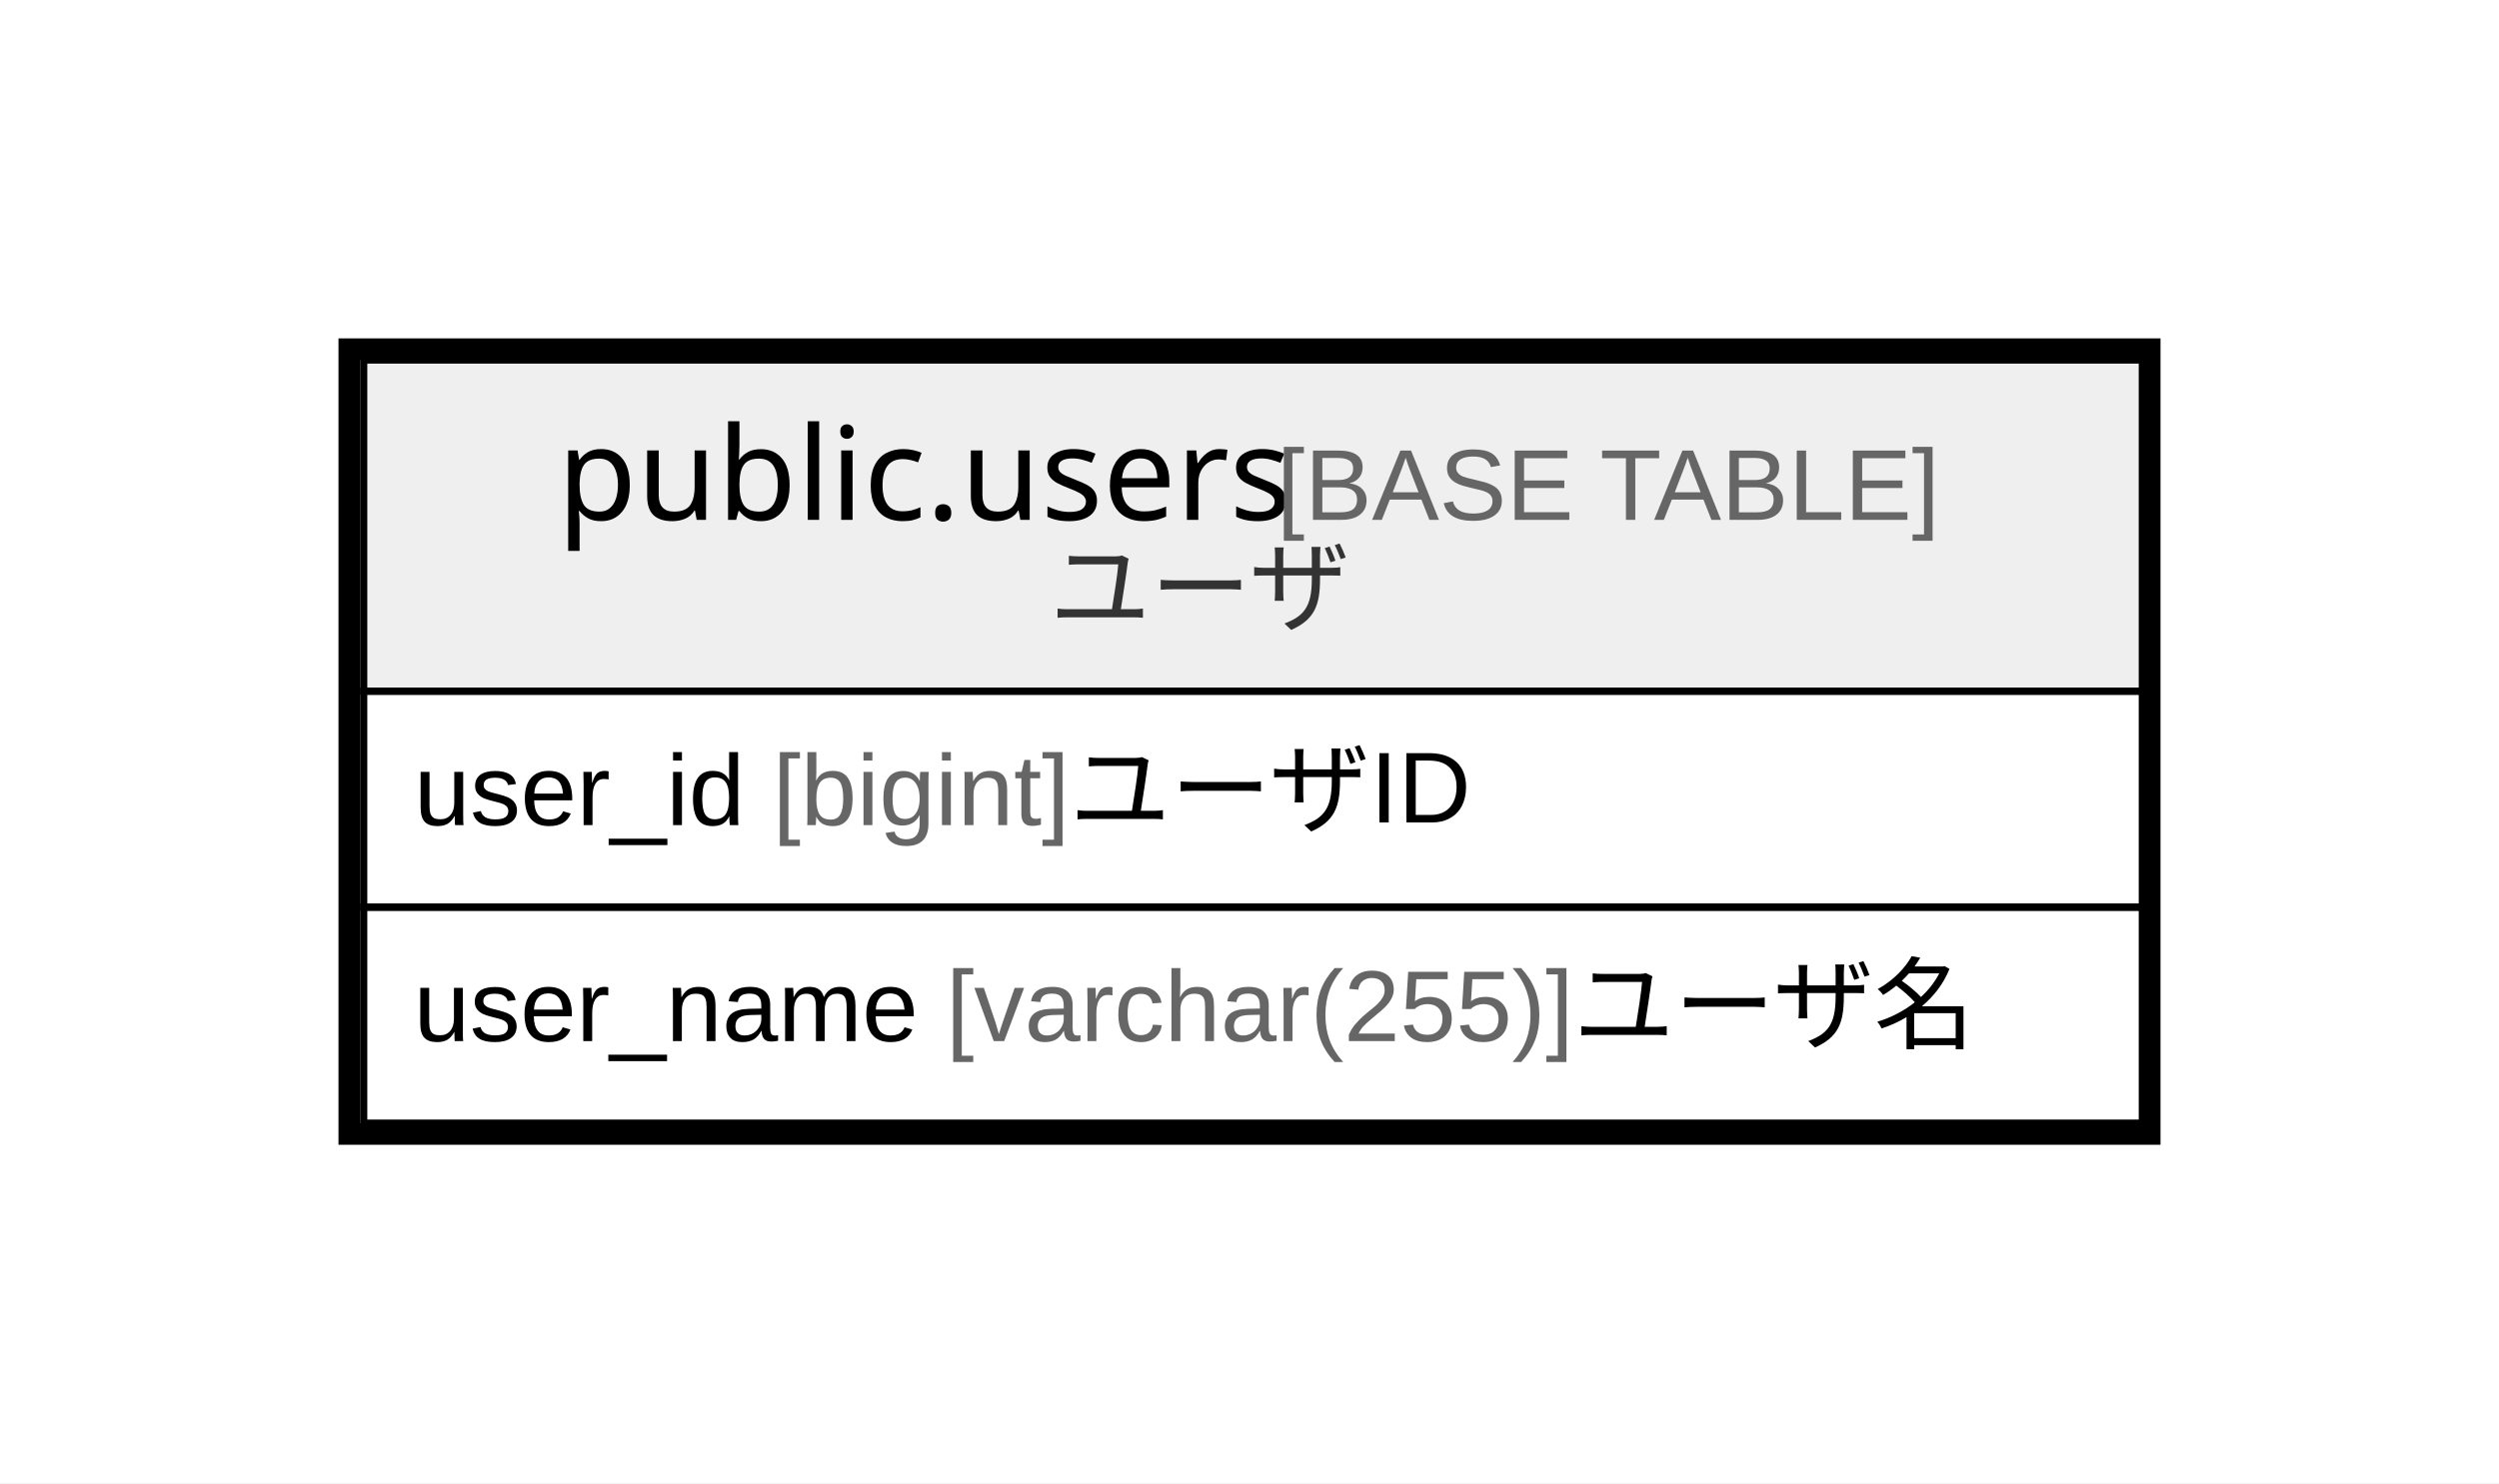
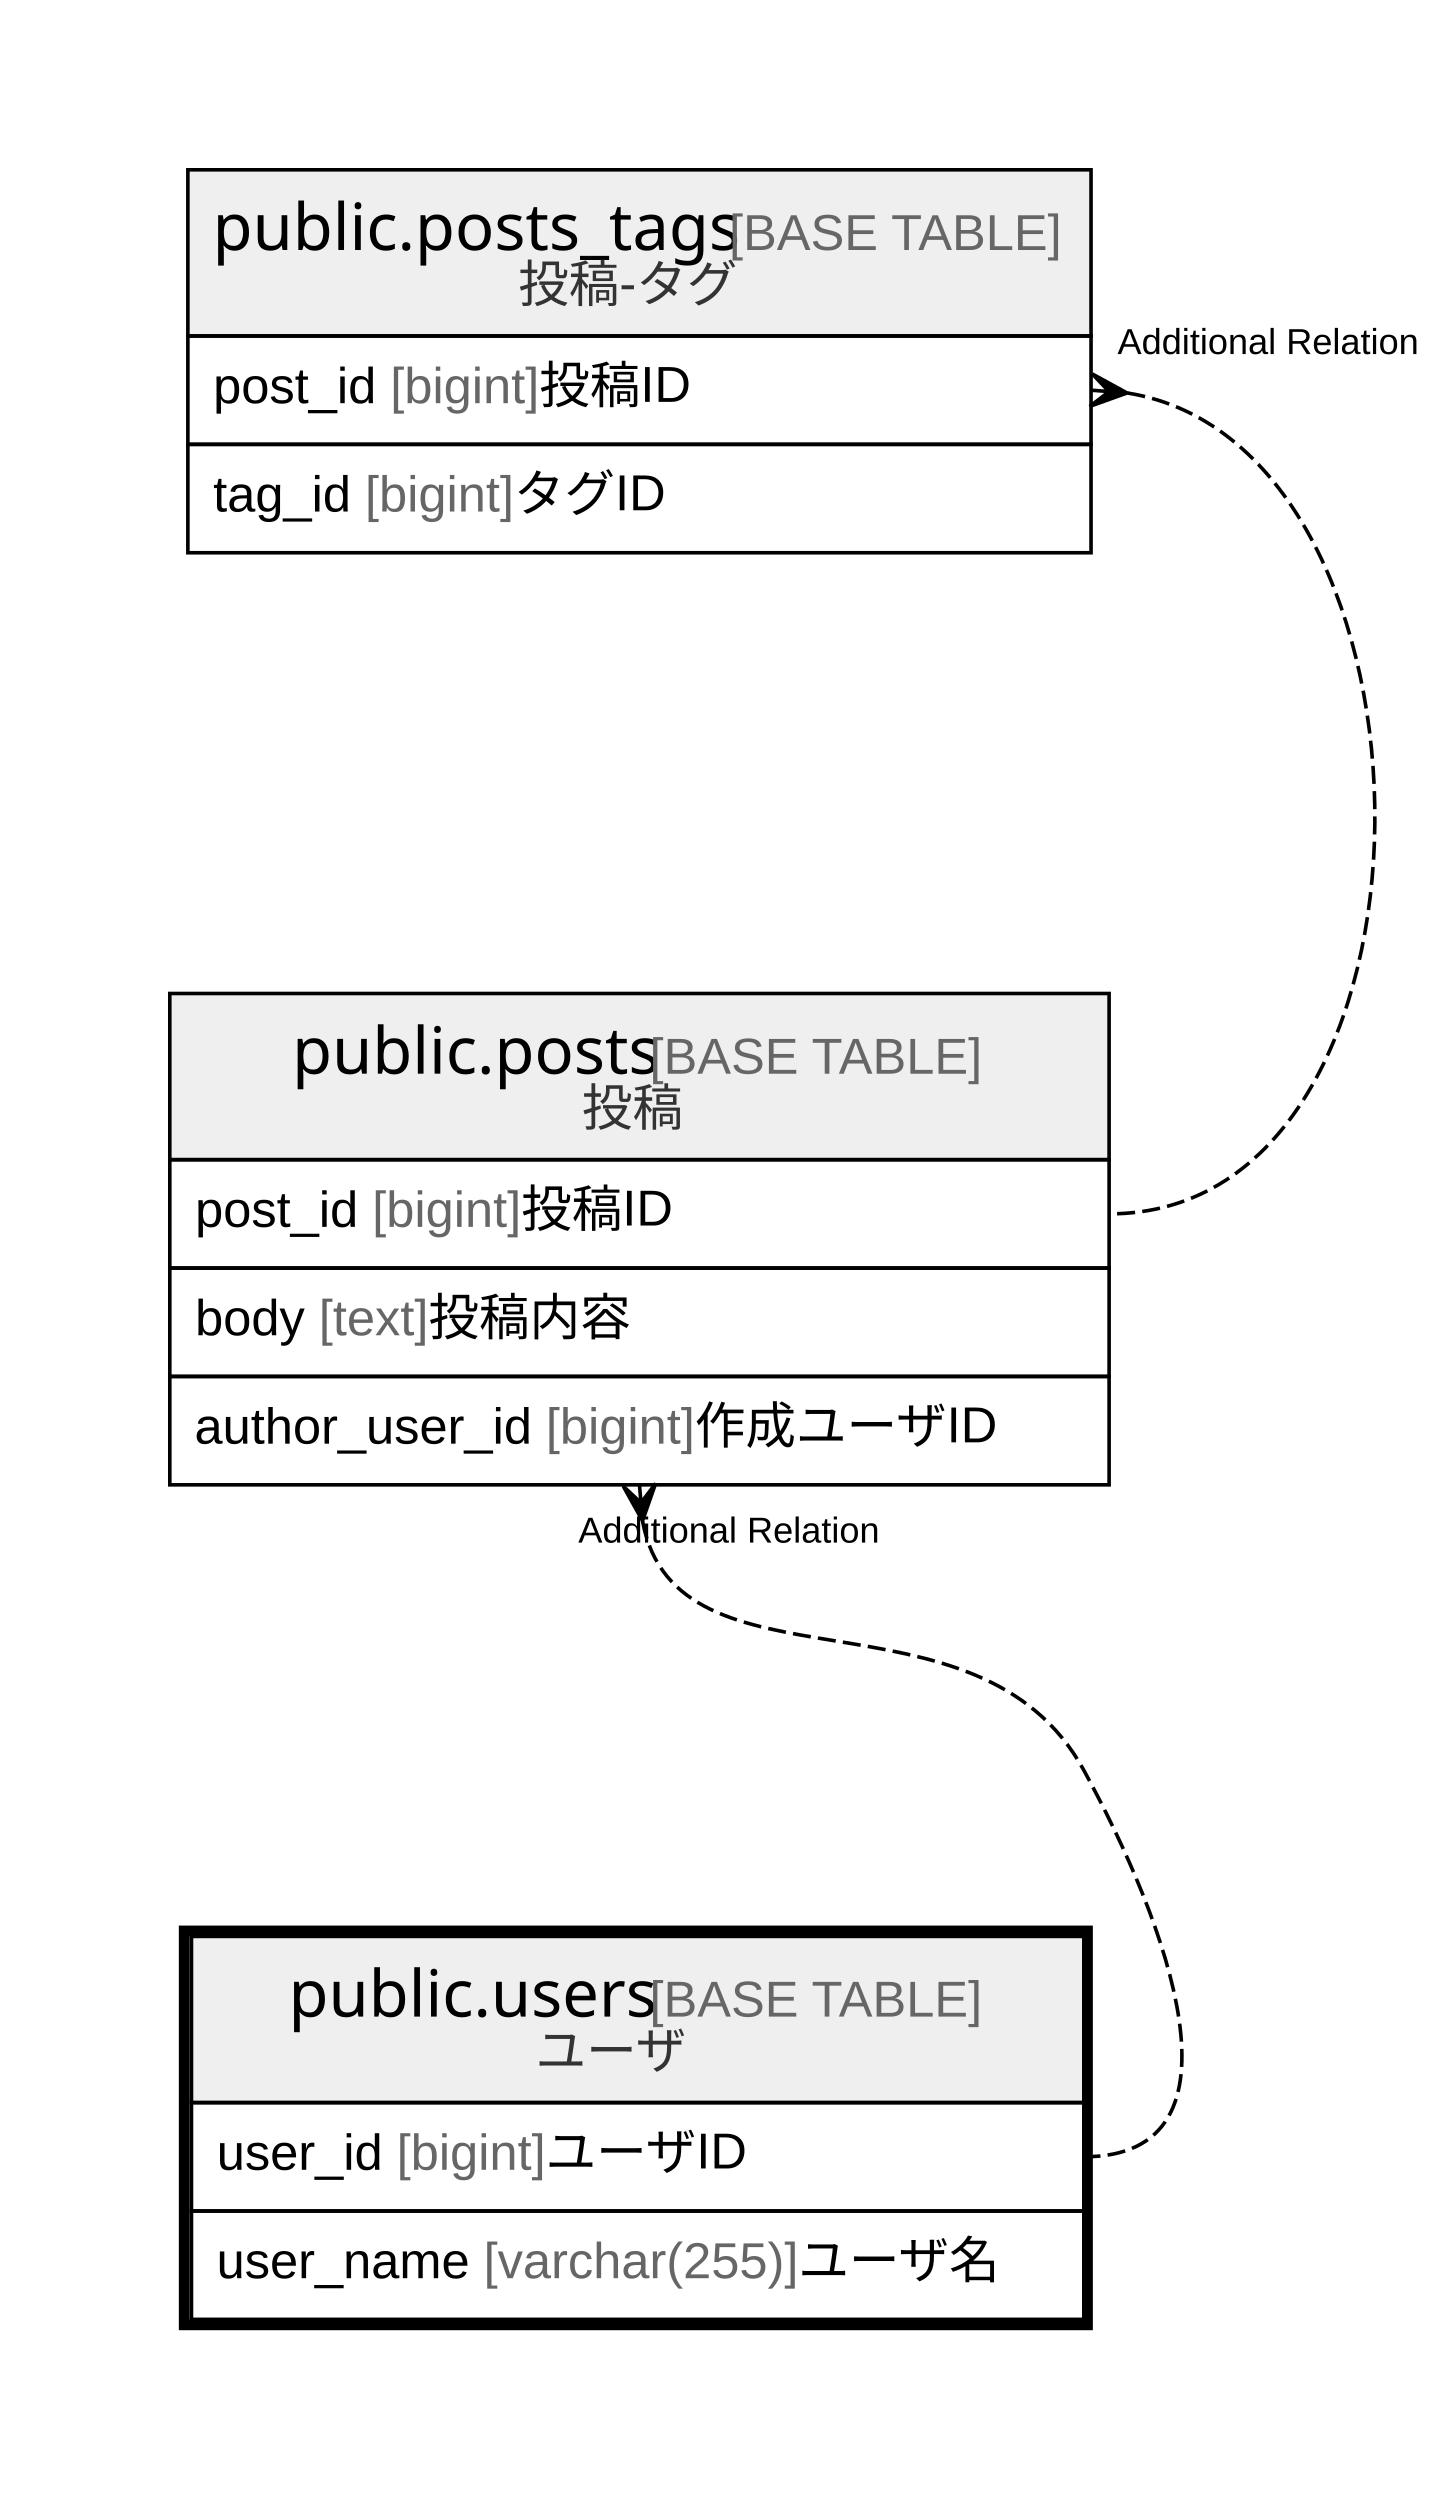
- <svg xmlns="http://www.w3.org/2000/svg" width="347pt" height="206pt" viewBox="0.00 0.00 347.00 206.00">
-   <g id="graph0" class="graph" transform="scale(1 1) rotate(0) translate(4 202)">
-     <polygon fill="#ffffff" stroke="transparent" points="-4,4 -4,-202 343,-202 343,4 -4,4" />
+ <svg xmlns="http://www.w3.org/2000/svg" width="403pt" height="692pt" viewBox="0.00 0.00 403.00 692.00">
+   <g id="graph0" class="graph" transform="scale(1 1) rotate(0) translate(4 688)">
+     <polygon fill="#ffffff" stroke="transparent" points="-4,4 -4,-688 399,-688 399,4 -4,4" />
    <g id="node1" class="node">
-       <polygon fill="#efefef" stroke="transparent" points="46.5,-106 46.5,-152 293.5,-152 293.5,-106 46.5,-106" />
-       <polygon fill="none" stroke="#000000" points="46.5,-106 46.5,-152 293.5,-152 293.5,-106 46.5,-106" />
-       <text text-anchor="start" x="73.366" y="-129.8" font-family="Arial Bold" font-size="18.00" fill="#000000">public.users</text>
-       <text text-anchor="start" x="169.38" y="-129.8" font-family="Arial" font-size="14.00" fill="#000000"> </text>
-       <text text-anchor="start" x="173.271" y="-129.8" font-family="Arial" font-size="14.00" fill="#666666">[BASE TABLE]</text>
-       <text text-anchor="start" x="141.747" y="-115.4" font-family="Arial" font-size="14.00" fill="#333333">ユーザ</text>
-       <polygon fill="none" stroke="#000000" points="46.5,-76 46.5,-106 293.5,-106 293.5,-76 46.5,-76" />
-       <text text-anchor="start" x="53.5" y="-87.4" font-family="Arial" font-size="14.00" fill="#000000">user_id </text>
-       <text text-anchor="start" x="103.288" y="-87.4" font-family="Arial" font-size="14.00" fill="#666666">[bigint]</text>
-       <text text-anchor="start" x="144.521" y="-87.4" font-family="Arial" font-size="14.00" fill="#000000"> ユーザID</text>
-       <polygon fill="none" stroke="#000000" points="46.5,-46 46.5,-76 293.5,-76 293.5,-46 46.5,-46" />
-       <text text-anchor="start" x="53.452" y="-57.4" font-family="Arial" font-size="14.00" fill="#000000">user_name </text>
-       <text text-anchor="start" x="127.359" y="-57.4" font-family="Arial" font-size="14.00" fill="#666666">[varchar(255)]</text>
-       <text text-anchor="start" x="214.479" y="-57.4" font-family="Arial" font-size="14.00" fill="#000000"> ユーザ名</text>
-       <polygon fill="none" stroke="#000000" stroke-width="3" points="44.5,-44.5 44.5,-153.5 294.5,-153.5 294.5,-44.5 44.5,-44.5" />
+       <polygon fill="#efefef" stroke="transparent" points="49,-106 49,-152 296,-152 296,-106 49,-106" />
+       <polygon fill="none" stroke="#000000" points="49,-106 49,-152 296,-152 296,-106 49,-106" />
+       <text text-anchor="start" x="75.866" y="-129.8" font-family="Arial Bold" font-size="18.00" fill="#000000">public.users</text>
+       <text text-anchor="start" x="171.88" y="-129.8" font-family="Arial" font-size="14.00" fill="#000000"> </text>
+       <text text-anchor="start" x="175.771" y="-129.8" font-family="Arial" font-size="14.00" fill="#666666">[BASE TABLE]</text>
+       <text text-anchor="start" x="144.247" y="-115.4" font-family="Arial" font-size="14.00" fill="#333333">ユーザ</text>
+       <polygon fill="none" stroke="#000000" points="49,-76 49,-106 296,-106 296,-76 49,-76" />
+       <text text-anchor="start" x="56" y="-87.4" font-family="Arial" font-size="14.00" fill="#000000">user_id </text>
+       <text text-anchor="start" x="105.788" y="-87.4" font-family="Arial" font-size="14.00" fill="#666666">[bigint]</text>
+       <text text-anchor="start" x="147.021" y="-87.4" font-family="Arial" font-size="14.00" fill="#000000"> ユーザID</text>
+       <polygon fill="none" stroke="#000000" points="49,-46 49,-76 296,-76 296,-46 49,-46" />
+       <text text-anchor="start" x="55.952" y="-57.4" font-family="Arial" font-size="14.00" fill="#000000">user_name </text>
+       <text text-anchor="start" x="129.859" y="-57.4" font-family="Arial" font-size="14.00" fill="#666666">[varchar(255)]</text>
+       <text text-anchor="start" x="216.979" y="-57.4" font-family="Arial" font-size="14.00" fill="#000000"> ユーザ名</text>
+       <polygon fill="none" stroke="#000000" stroke-width="3" points="47,-44.5 47,-153.5 297,-153.5 297,-44.5 47,-44.5" />
+     </g>
+     <g id="node2" class="node">
+       <polygon fill="#efefef" stroke="transparent" points="43,-367 43,-413 303,-413 303,-367 43,-367" />
+       <polygon fill="none" stroke="#000000" points="43,-367 43,-413 303,-413 303,-367 43,-367" />
+       <text text-anchor="start" x="76.861" y="-390.8" font-family="Arial Bold" font-size="18.00" fill="#000000">public.posts</text>
+       <text text-anchor="start" x="171.885" y="-390.8" font-family="Arial" font-size="14.00" fill="#000000"> </text>
+       <text text-anchor="start" x="175.776" y="-390.8" font-family="Arial" font-size="14.00" fill="#666666">[BASE TABLE]</text>
+       <text text-anchor="start" x="157.051" y="-376.4" font-family="Arial" font-size="14.00" fill="#333333">投稿</text>
+       <polygon fill="none" stroke="#000000" points="43,-337 43,-367 303,-367 303,-337 43,-337" />
+       <text text-anchor="start" x="50" y="-348.4" font-family="Arial" font-size="14.00" fill="#000000">post_id </text>
+       <text text-anchor="start" x="99.018" y="-348.4" font-family="Arial" font-size="14.00" fill="#666666">[bigint]</text>
+       <text text-anchor="start" x="140.251" y="-348.4" font-family="Arial" font-size="14.00" fill="#000000"> 投稿ID</text>
+       <polygon fill="none" stroke="#000000" points="43,-307 43,-337 303,-337 303,-307 43,-307" />
+       <text text-anchor="start" x="50" y="-318.4" font-family="Arial" font-size="14.00" fill="#000000">body </text>
+       <text text-anchor="start" x="84.238" y="-318.4" font-family="Arial" font-size="14.00" fill="#666666">[text]</text>
+       <text text-anchor="start" x="114.583" y="-318.4" font-family="Arial" font-size="14.00" fill="#000000"> 投稿内容</text>
+       <polygon fill="none" stroke="#000000" points="43,-277 43,-307 303,-307 303,-277 43,-277" />
+       <text text-anchor="start" x="49.834" y="-288.4" font-family="Arial" font-size="14.00" fill="#000000">author_user_id </text>
+       <text text-anchor="start" x="147.086" y="-288.4" font-family="Arial" font-size="14.00" fill="#666666">[bigint]</text>
+       <text text-anchor="start" x="188.319" y="-288.4" font-family="Arial" font-size="14.00" fill="#000000"> 作成ユーザID</text>
+     </g>
+     <g id="edge1" class="edge">
+       <path fill="none" stroke="#000000" stroke-dasharray="5,2" d="M173.856,-266.961C183.211,-216.578 266.619,-251.79 296,-198 318.797,-156.265 343.556,-91 296,-91" />
+       <polygon fill="#000000" stroke="#000000" points="173.85,-267.036 168.516,-276.618 173.425,-272.018 173,-277 173,-277 173,-277 173.425,-272.018 177.484,-277.382 173.85,-267.036 173.85,-267.036" />
+       <text text-anchor="start" x="156.075" y="-261" font-family="Arial" font-size="10.00" fill="#000000">Additional Relation</text>
+     </g>
+     <g id="node3" class="node">
+       <polygon fill="#efefef" stroke="transparent" points="48,-595 48,-641 298,-641 298,-595 48,-595" />
+       <polygon fill="none" stroke="#000000" points="48,-595 48,-641 298,-641 298,-595 48,-595" />
+       <text text-anchor="start" x="54.851" y="-618.8" font-family="Arial Bold" font-size="18.00" fill="#000000">public.posts_tags</text>
+       <text text-anchor="start" x="193.895" y="-618.8" font-family="Arial" font-size="14.00" fill="#000000"> </text>
+       <text text-anchor="start" x="197.786" y="-618.8" font-family="Arial" font-size="14.00" fill="#666666">[BASE TABLE]</text>
+       <text text-anchor="start" x="139.43" y="-604.4" font-family="Arial" font-size="14.00" fill="#333333">投稿-タグ</text>
+       <polygon fill="none" stroke="#000000" points="48,-565 48,-595 298,-595 298,-565 48,-565" />
+       <text text-anchor="start" x="55" y="-576.4" font-family="Arial" font-size="14.00" fill="#000000">post_id </text>
+       <text text-anchor="start" x="104.018" y="-576.4" font-family="Arial" font-size="14.00" fill="#666666">[bigint]</text>
+       <text text-anchor="start" x="145.251" y="-576.4" font-family="Arial" font-size="14.00" fill="#000000"> 投稿ID</text>
+       <polygon fill="none" stroke="#000000" points="48,-535 48,-565 298,-565 298,-535 48,-535" />
+       <text text-anchor="start" x="55" y="-546.4" font-family="Arial" font-size="14.00" fill="#000000">tag_id </text>
+       <text text-anchor="start" x="97.018" y="-546.4" font-family="Arial" font-size="14.00" fill="#666666">[bigint]</text>
+       <text text-anchor="start" x="138.251" y="-546.4" font-family="Arial" font-size="14.00" fill="#000000"> タグID</text>
+     </g>
+     <g id="edge2" class="edge">
+       <path fill="none" stroke="#000000" stroke-dasharray="5,2" d="M308.055,-579.219C399.575,-564.68 400.893,-352 303,-352" />
+       <polygon fill="#000000" stroke="#000000" points="307.97,-579.226 297.651,-575.514 302.985,-579.613 298,-580 298,-580 298,-580 302.985,-579.613 298.349,-584.486 307.97,-579.226 307.97,-579.226" />
+       <text text-anchor="start" x="305.325" y="-590" font-family="Arial" font-size="10.00" fill="#000000">Additional Relation</text>
    </g>
  </g>
</svg>
